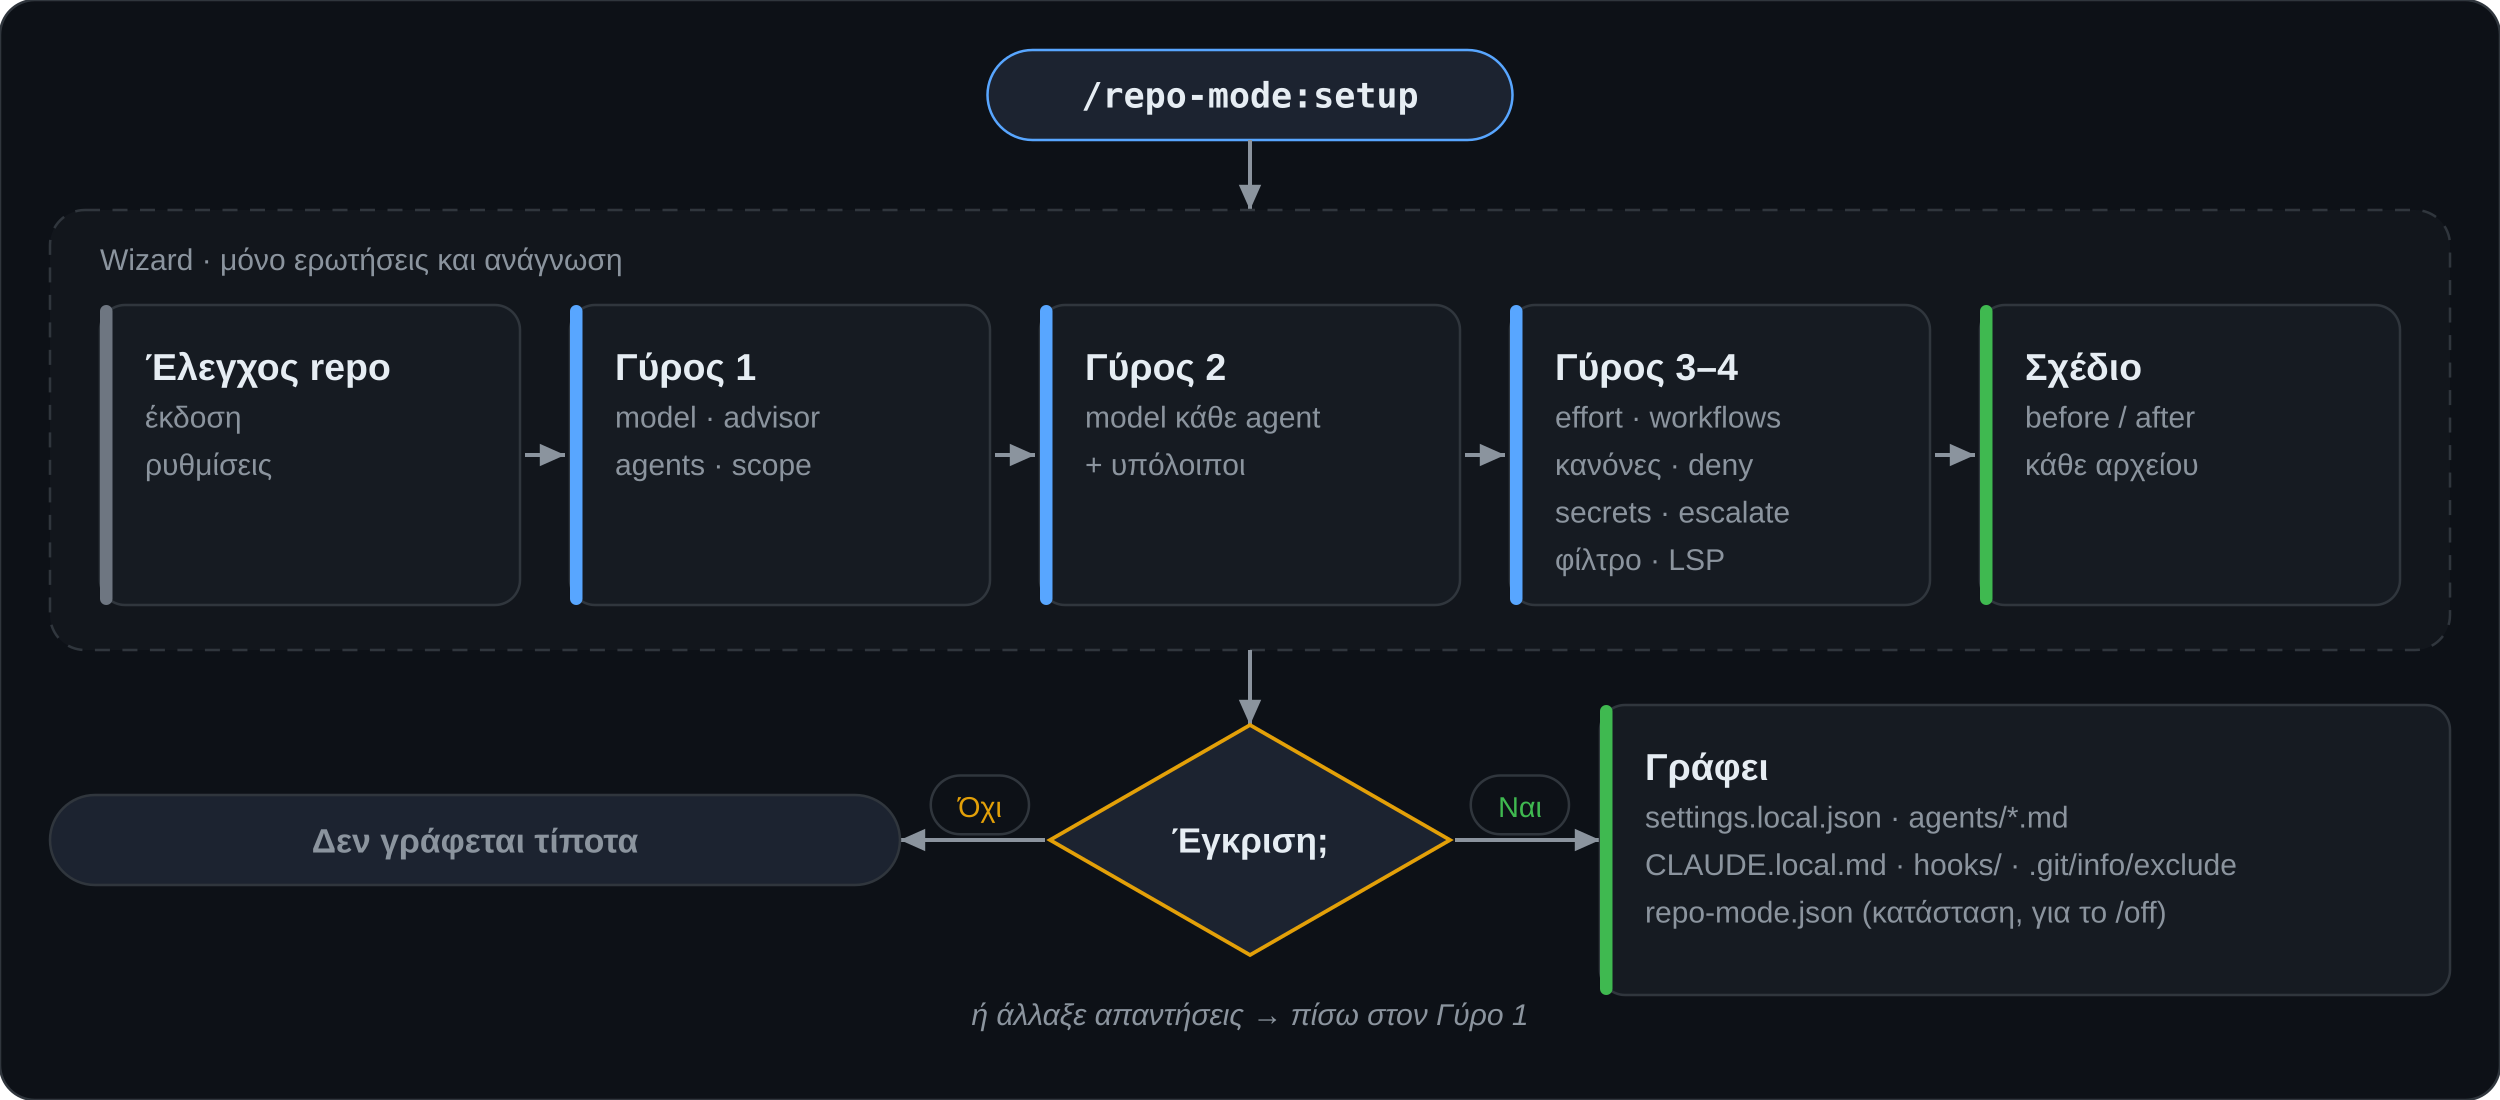
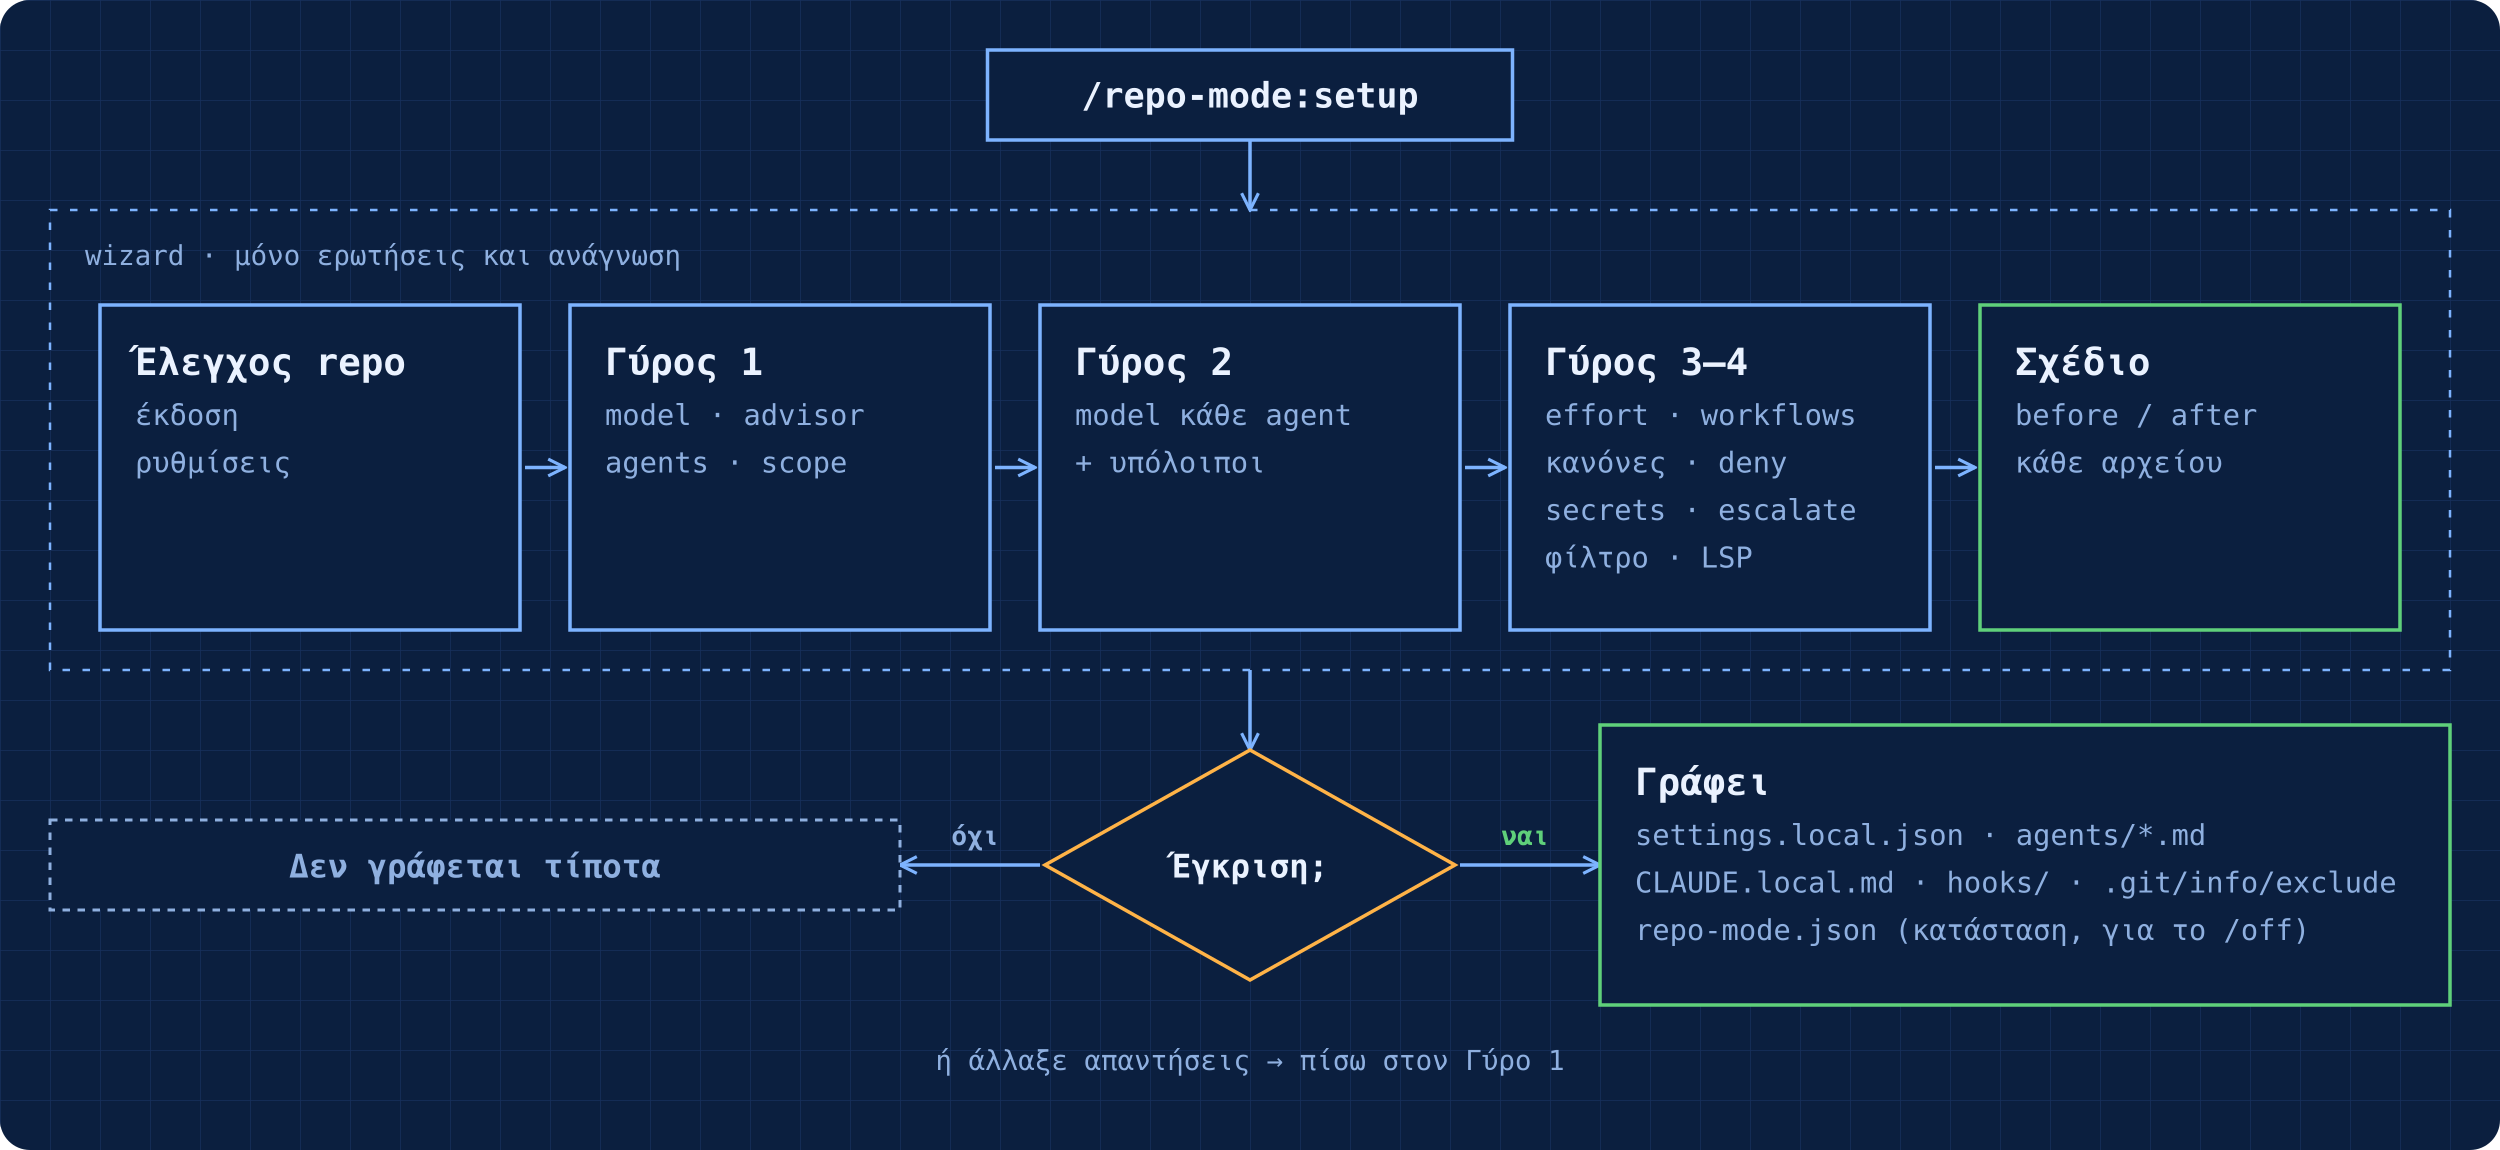
- <svg xmlns="http://www.w3.org/2000/svg" viewBox="0 0 1000 440" width="1000" height="440" role="img" aria-labelledby="t d" font-family="'Segoe UI', system-ui, -apple-system, 'Helvetica Neue', Arial, sans-serif">
+ <svg xmlns="http://www.w3.org/2000/svg" viewBox="0 0 1000 460" width="1000" height="460" role="img" aria-labelledby="t d" font-family="ui-monospace, 'Cascadia Mono', Consolas, 'DejaVu Sans Mono', Menlo, monospace">
  <defs>
-     <marker id="a" viewBox="0 0 10 10" refX="9" refY="5" markerWidth="7" markerHeight="7" orient="auto-start-reverse">
-       <path d="M0 1 L9 5 L0 9 z" fill="#8b949e" />
+     <pattern id="g" width="20" height="20" patternUnits="userSpaceOnUse">
+       <path d="M20 0H0V20" fill="none" stroke="#16305c" stroke-width="0.6" />
+     </pattern>
+     <marker id="a" viewBox="0 0 10 10" refX="9" refY="5" markerWidth="6" markerHeight="6" orient="auto-start-reverse">
+       <path d="M1 1 L9 5 L1 9" fill="none" stroke="#7db3ff" stroke-width="1.5" />
+     </marker>
+     <marker id="p" viewBox="0 0 10 10" refX="9" refY="5" markerWidth="6" markerHeight="6" orient="auto-start-reverse">
+       <path d="M1 1 L9 5 L1 9" fill="none" stroke="#ff7eb6" stroke-width="1.5" />
    </marker>
  </defs>
-   <rect width="1000" height="440" rx="14" fill="#0d1117" stroke="#30363d" />
-   <rect x="395" y="20" width="210" height="36" rx="18" fill="#1c2330" stroke="#58a6ff" />
-   <text x="500" y="43" font-size="14" fill="#e6edf3" font-weight="600" text-anchor="middle" font-family="ui-monospace, SFMono-Regular, Menlo, Consolas, monospace">/repo-mode:setup</text>
-   <path d="M500 56 V84" fill="none" stroke="#8b949e" stroke-width="1.6" marker-end="url(#a)" />
-   <rect x="20" y="84" width="960" height="176" rx="14" fill="#161b22" fill-opacity="0.55" stroke="#30363d" stroke-dasharray="6 5" />
-   <text x="40" y="108" font-size="12" fill="#8b949e" font-weight="500" text-anchor="start">Wizard · μόνο ερωτήσεις και ανάγνωση</text>
-   <rect x="40" y="122" width="168" height="120" rx="10" fill="#161b22" stroke="#30363d" />
-   <rect x="40" y="122" width="5" height="120" rx="2.5" fill="#6e7681" />
-   <text x="58" y="152" font-size="15" fill="#e6edf3" font-weight="600" text-anchor="start">Έλεγχος repo</text>
-   <text x="58" y="171" font-size="12" fill="#8b949e" font-weight="400" text-anchor="start">έκδοση</text>
-   <text x="58" y="190" font-size="12" fill="#8b949e" font-weight="400" text-anchor="start">ρυθμίσεις</text>
-   <path d="M210 182 H226" fill="none" stroke="#8b949e" stroke-width="1.6" marker-end="url(#a)" />
-   <rect x="228" y="122" width="168" height="120" rx="10" fill="#161b22" stroke="#30363d" />
-   <rect x="228" y="122" width="5" height="120" rx="2.5" fill="#58a6ff" />
-   <text x="246" y="152" font-size="15" fill="#e6edf3" font-weight="600" text-anchor="start">Γύρος 1</text>
-   <text x="246" y="171" font-size="12" fill="#8b949e" font-weight="400" text-anchor="start">model · advisor</text>
-   <text x="246" y="190" font-size="12" fill="#8b949e" font-weight="400" text-anchor="start">agents · scope</text>
-   <path d="M398 182 H414" fill="none" stroke="#8b949e" stroke-width="1.6" marker-end="url(#a)" />
-   <rect x="416" y="122" width="168" height="120" rx="10" fill="#161b22" stroke="#30363d" />
-   <rect x="416" y="122" width="5" height="120" rx="2.5" fill="#58a6ff" />
-   <text x="434" y="152" font-size="15" fill="#e6edf3" font-weight="600" text-anchor="start">Γύρος 2</text>
-   <text x="434" y="171" font-size="12" fill="#8b949e" font-weight="400" text-anchor="start">model κάθε agent</text>
-   <text x="434" y="190" font-size="12" fill="#8b949e" font-weight="400" text-anchor="start">+ υπόλοιποι</text>
-   <path d="M586 182 H602" fill="none" stroke="#8b949e" stroke-width="1.6" marker-end="url(#a)" />
-   <rect x="604" y="122" width="168" height="120" rx="10" fill="#161b22" stroke="#30363d" />
-   <rect x="604" y="122" width="5" height="120" rx="2.5" fill="#58a6ff" />
-   <text x="622" y="152" font-size="15" fill="#e6edf3" font-weight="600" text-anchor="start">Γύρος 3–4</text>
-   <text x="622" y="171" font-size="12" fill="#8b949e" font-weight="400" text-anchor="start">effort · workflows</text>
-   <text x="622" y="190" font-size="12" fill="#8b949e" font-weight="400" text-anchor="start">κανόνες · deny</text>
-   <text x="622" y="209" font-size="12" fill="#8b949e" font-weight="400" text-anchor="start">secrets · escalate</text>
-   <text x="622" y="228" font-size="12" fill="#8b949e" font-weight="400" text-anchor="start">φίλτρο · LSP</text>
-   <path d="M774 182 H790" fill="none" stroke="#8b949e" stroke-width="1.6" marker-end="url(#a)" />
-   <rect x="792" y="122" width="168" height="120" rx="10" fill="#161b22" stroke="#30363d" />
-   <rect x="792" y="122" width="5" height="120" rx="2.5" fill="#3fb950" />
-   <text x="810" y="152" font-size="15" fill="#e6edf3" font-weight="600" text-anchor="start">Σχέδιο</text>
-   <text x="810" y="171" font-size="12" fill="#8b949e" font-weight="400" text-anchor="start">before / after</text>
-   <text x="810" y="190" font-size="12" fill="#8b949e" font-weight="400" text-anchor="start">κάθε αρχείου</text>
-   <path d="M500 260 V290" fill="none" stroke="#8b949e" stroke-width="1.6" marker-end="url(#a)" />
-   <path d="M500 290 L580 336 L500 382 L420 336 z" fill="#1c2330" stroke="#e3a008" stroke-width="1.5" />
-   <text x="500" y="341" font-size="14" fill="#e6edf3" font-weight="600" text-anchor="middle">Έγκριση;</text>
-   <path d="M582 336 H640" fill="none" stroke="#8b949e" stroke-width="1.6" marker-end="url(#a)" />
-   <rect x="588.3" y="310.2" width="39.3" height="23.5" rx="11.8" fill="#0d1117" stroke="#30363d" />
-   <text x="608.0" y="326.8" font-size="11.5" fill="#3fb950" font-weight="500" text-anchor="middle">Ναι</text>
-   <rect x="640" y="282" width="340" height="116" rx="10" fill="#161b22" stroke="#30363d" />
-   <rect x="640" y="282" width="5" height="116" rx="2.5" fill="#3fb950" />
-   <text x="658" y="312" font-size="15" fill="#e6edf3" font-weight="600" text-anchor="start">Γράφει</text>
-   <text x="658" y="331" font-size="12" fill="#8b949e" font-weight="400" text-anchor="start">settings.local.json · agents/*.md</text>
-   <text x="658" y="350" font-size="12" fill="#8b949e" font-weight="400" text-anchor="start">CLAUDE.local.md · hooks/ · .git/info/exclude</text>
-   <text x="658" y="369" font-size="12" fill="#8b949e" font-weight="400" text-anchor="start">repo-mode.json (κατάσταση, για το /off)</text>
-   <path d="M418 336 H360" fill="none" stroke="#8b949e" stroke-width="1.6" marker-end="url(#a)" />
-   <rect x="372.3" y="310.2" width="39.3" height="23.5" rx="11.8" fill="#0d1117" stroke="#30363d" />
-   <text x="392.0" y="326.8" font-size="11.5" fill="#e3a008" font-weight="500" text-anchor="middle">Όχι</text>
-   <rect x="20" y="318" width="340" height="36" rx="18" fill="#1c2330" stroke="#30363d" />
-   <text x="190" y="341" font-size="13.5" fill="#8b949e" font-weight="600" text-anchor="middle">Δεν γράφεται τίποτα</text>
-   <text x="500" y="410" font-size="12" fill="#8b949e" font-weight="400" text-anchor="middle" font-style="italic">ή άλλαξε απαντήσεις → πίσω στον Γύρο 1</text>
+   <rect width="1000" height="460" rx="12" fill="#0b1f3f" />
+   <rect width="1000" height="460" rx="12" fill="url(#g)" />
+   <rect x="395" y="20" width="210" height="36" fill="#0b1f3f" stroke="#7db3ff" stroke-width="1.4" />
+   <text x="500" y="43" font-size="14" fill="#eaf2ff" font-weight="700" text-anchor="middle">/repo-mode:setup</text>
+   <path d="M500 56 V84" fill="none" stroke="#7db3ff" stroke-width="1.4" marker-end="url(#a)" />
+   <rect x="20" y="84" width="960" height="184" fill="none" stroke="#7db3ff" stroke-width="1" stroke-dasharray="3 5" />
+   <text x="34" y="106" font-size="11" fill="#8fb0e0" font-weight="400" text-anchor="start">wizard · μόνο ερωτήσεις και ανάγνωση</text>
+   <rect x="40" y="122" width="168" height="130" fill="#0b1f3f" stroke="#7db3ff" stroke-width="1.4" />
+   <text x="54" y="150" font-size="15" fill="#eaf2ff" font-weight="700" text-anchor="start">Έλεγχος repo</text>
+   <text x="54" y="170" font-size="11.5" fill="#8fb0e0" font-weight="400" text-anchor="start">έκδοση</text>
+   <text x="54" y="189" font-size="11.5" fill="#8fb0e0" font-weight="400" text-anchor="start">ρυθμίσεις</text>
+   <path d="M210 187 H226" fill="none" stroke="#7db3ff" stroke-width="1.4" marker-end="url(#a)" />
+   <rect x="228" y="122" width="168" height="130" fill="#0b1f3f" stroke="#7db3ff" stroke-width="1.4" />
+   <text x="242" y="150" font-size="15" fill="#eaf2ff" font-weight="700" text-anchor="start">Γύρος 1</text>
+   <text x="242" y="170" font-size="11.5" fill="#8fb0e0" font-weight="400" text-anchor="start">model · advisor</text>
+   <text x="242" y="189" font-size="11.5" fill="#8fb0e0" font-weight="400" text-anchor="start">agents · scope</text>
+   <path d="M398 187 H414" fill="none" stroke="#7db3ff" stroke-width="1.4" marker-end="url(#a)" />
+   <rect x="416" y="122" width="168" height="130" fill="#0b1f3f" stroke="#7db3ff" stroke-width="1.4" />
+   <text x="430" y="150" font-size="15" fill="#eaf2ff" font-weight="700" text-anchor="start">Γύρος 2</text>
+   <text x="430" y="170" font-size="11.5" fill="#8fb0e0" font-weight="400" text-anchor="start">model κάθε agent</text>
+   <text x="430" y="189" font-size="11.5" fill="#8fb0e0" font-weight="400" text-anchor="start">+ υπόλοιποι</text>
+   <path d="M586 187 H602" fill="none" stroke="#7db3ff" stroke-width="1.4" marker-end="url(#a)" />
+   <rect x="604" y="122" width="168" height="130" fill="#0b1f3f" stroke="#7db3ff" stroke-width="1.4" />
+   <text x="618" y="150" font-size="15" fill="#eaf2ff" font-weight="700" text-anchor="start">Γύρος 3–4</text>
+   <text x="618" y="170" font-size="11.5" fill="#8fb0e0" font-weight="400" text-anchor="start">effort · workflows</text>
+   <text x="618" y="189" font-size="11.5" fill="#8fb0e0" font-weight="400" text-anchor="start">κανόνες · deny</text>
+   <text x="618" y="208" font-size="11.5" fill="#8fb0e0" font-weight="400" text-anchor="start">secrets · escalate</text>
+   <text x="618" y="227" font-size="11.5" fill="#8fb0e0" font-weight="400" text-anchor="start">φίλτρο · LSP</text>
+   <path d="M774 187 H790" fill="none" stroke="#7db3ff" stroke-width="1.4" marker-end="url(#a)" />
+   <rect x="792" y="122" width="168" height="130" fill="#0b1f3f" stroke="#5fd07a" stroke-width="1.4" />
+   <text x="806" y="150" font-size="15" fill="#eaf2ff" font-weight="700" text-anchor="start">Σχέδιο</text>
+   <text x="806" y="170" font-size="11.5" fill="#8fb0e0" font-weight="400" text-anchor="start">before / after</text>
+   <text x="806" y="189" font-size="11.5" fill="#8fb0e0" font-weight="400" text-anchor="start">κάθε αρχείου</text>
+   <path d="M500 268 V300" fill="none" stroke="#7db3ff" stroke-width="1.4" marker-end="url(#a)" />
+   <path d="M500 300 L582 346 L500 392 L418 346 z" fill="#0b1f3f" stroke="#ffb347" stroke-width="1.4" />
+   <text x="500" y="351" font-size="13" fill="#eaf2ff" font-weight="700" text-anchor="middle">Έγκριση;</text>
+   <path d="M584 346 H640" fill="none" stroke="#7db3ff" stroke-width="1.4" marker-end="url(#a)" />
+   <text x="610" y="338" font-size="10.5" fill="#5fd07a" font-weight="700" text-anchor="middle">ναι</text>
+   <rect x="640" y="290" width="340" height="112" fill="#0b1f3f" stroke="#5fd07a" stroke-width="1.4" />
+   <text x="654" y="318" font-size="15" fill="#eaf2ff" font-weight="700" text-anchor="start">Γράφει</text>
+   <text x="654" y="338" font-size="11.5" fill="#8fb0e0" font-weight="400" text-anchor="start">settings.local.json · agents/*.md</text>
+   <text x="654" y="357" font-size="11.5" fill="#8fb0e0" font-weight="400" text-anchor="start">CLAUDE.local.md · hooks/ · .git/info/exclude</text>
+   <text x="654" y="376" font-size="11.5" fill="#8fb0e0" font-weight="400" text-anchor="start">repo-mode.json (κατάσταση, για το /off)</text>
+   <path d="M416 346 H360" fill="none" stroke="#7db3ff" stroke-width="1.4" marker-end="url(#a)" />
+   <text x="390" y="338" font-size="10.5" fill="#8fb0e0" font-weight="700" text-anchor="middle">όχι</text>
+   <rect x="20" y="328" width="340" height="36" fill="#0b1f3f" stroke="#8fb0e0" stroke-width="1.2" stroke-dasharray="3 3" />
+   <text x="190" y="351" font-size="13" fill="#8fb0e0" font-weight="700" text-anchor="middle">Δεν γράφεται τίποτα</text>
+   <text x="500" y="428" font-size="11" fill="#8fb0e0" font-weight="400" text-anchor="middle">ή άλλαξε απαντήσεις → πίσω στον Γύρο 1</text>
</svg>
